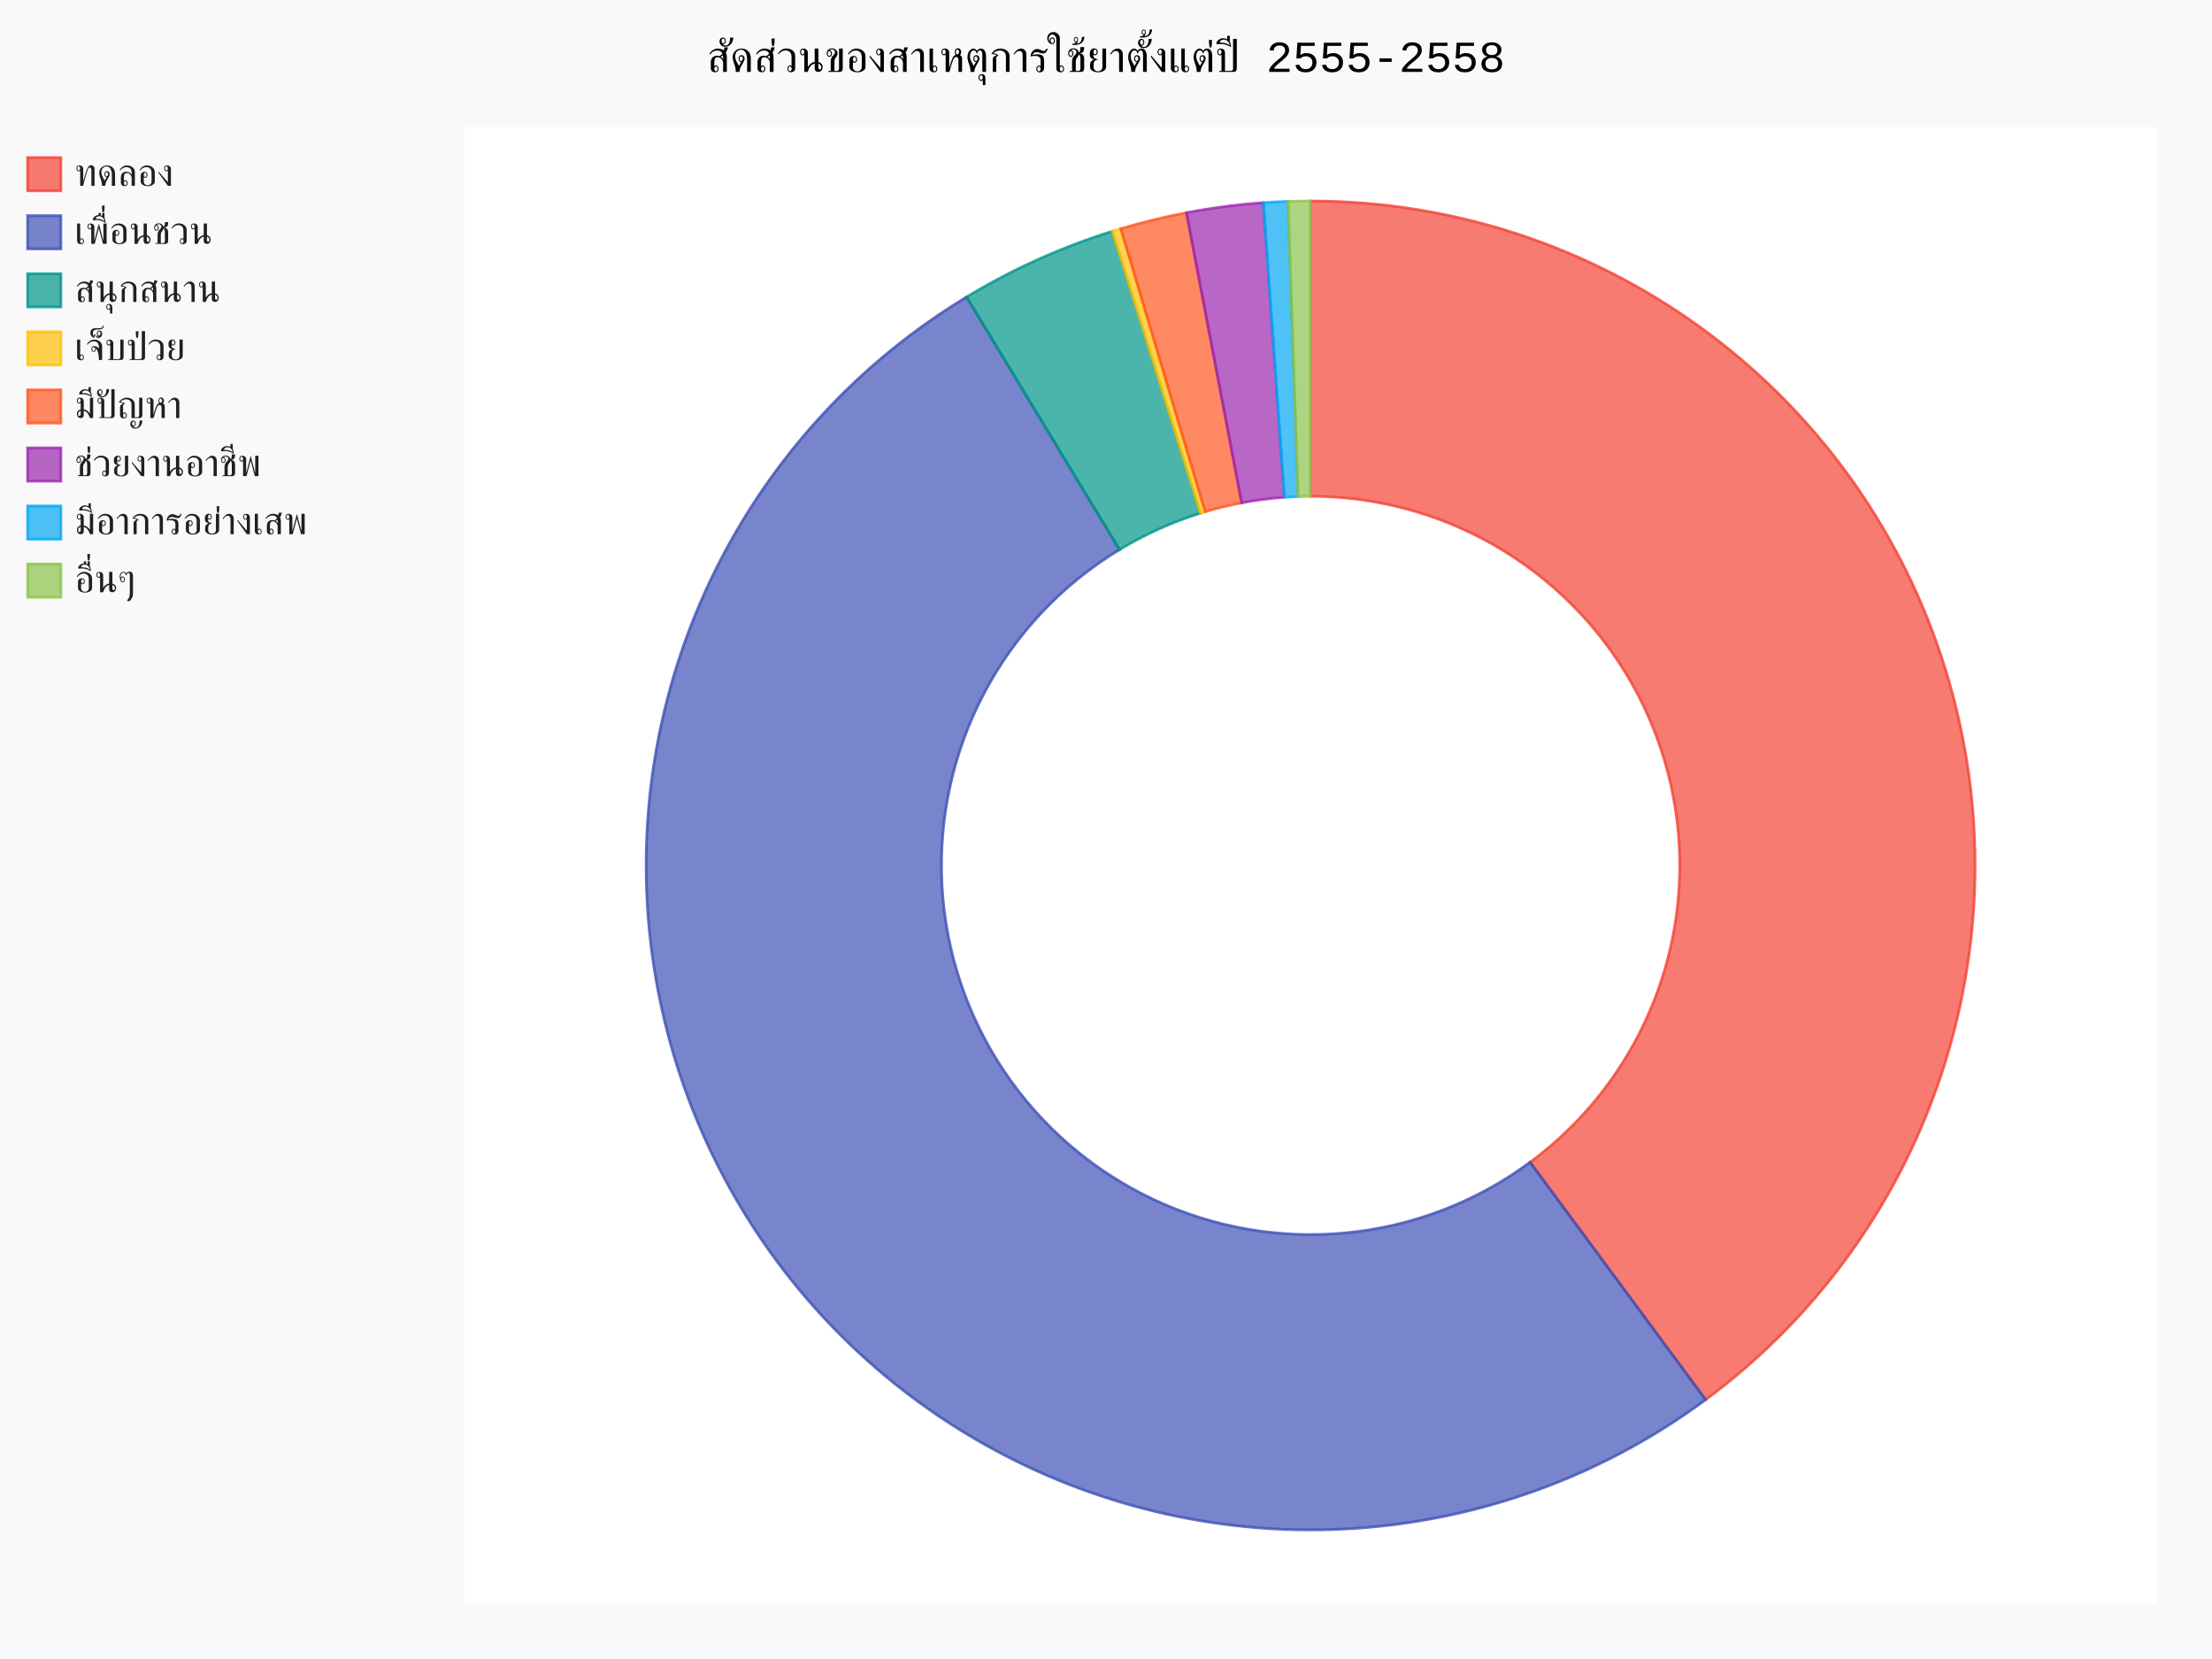
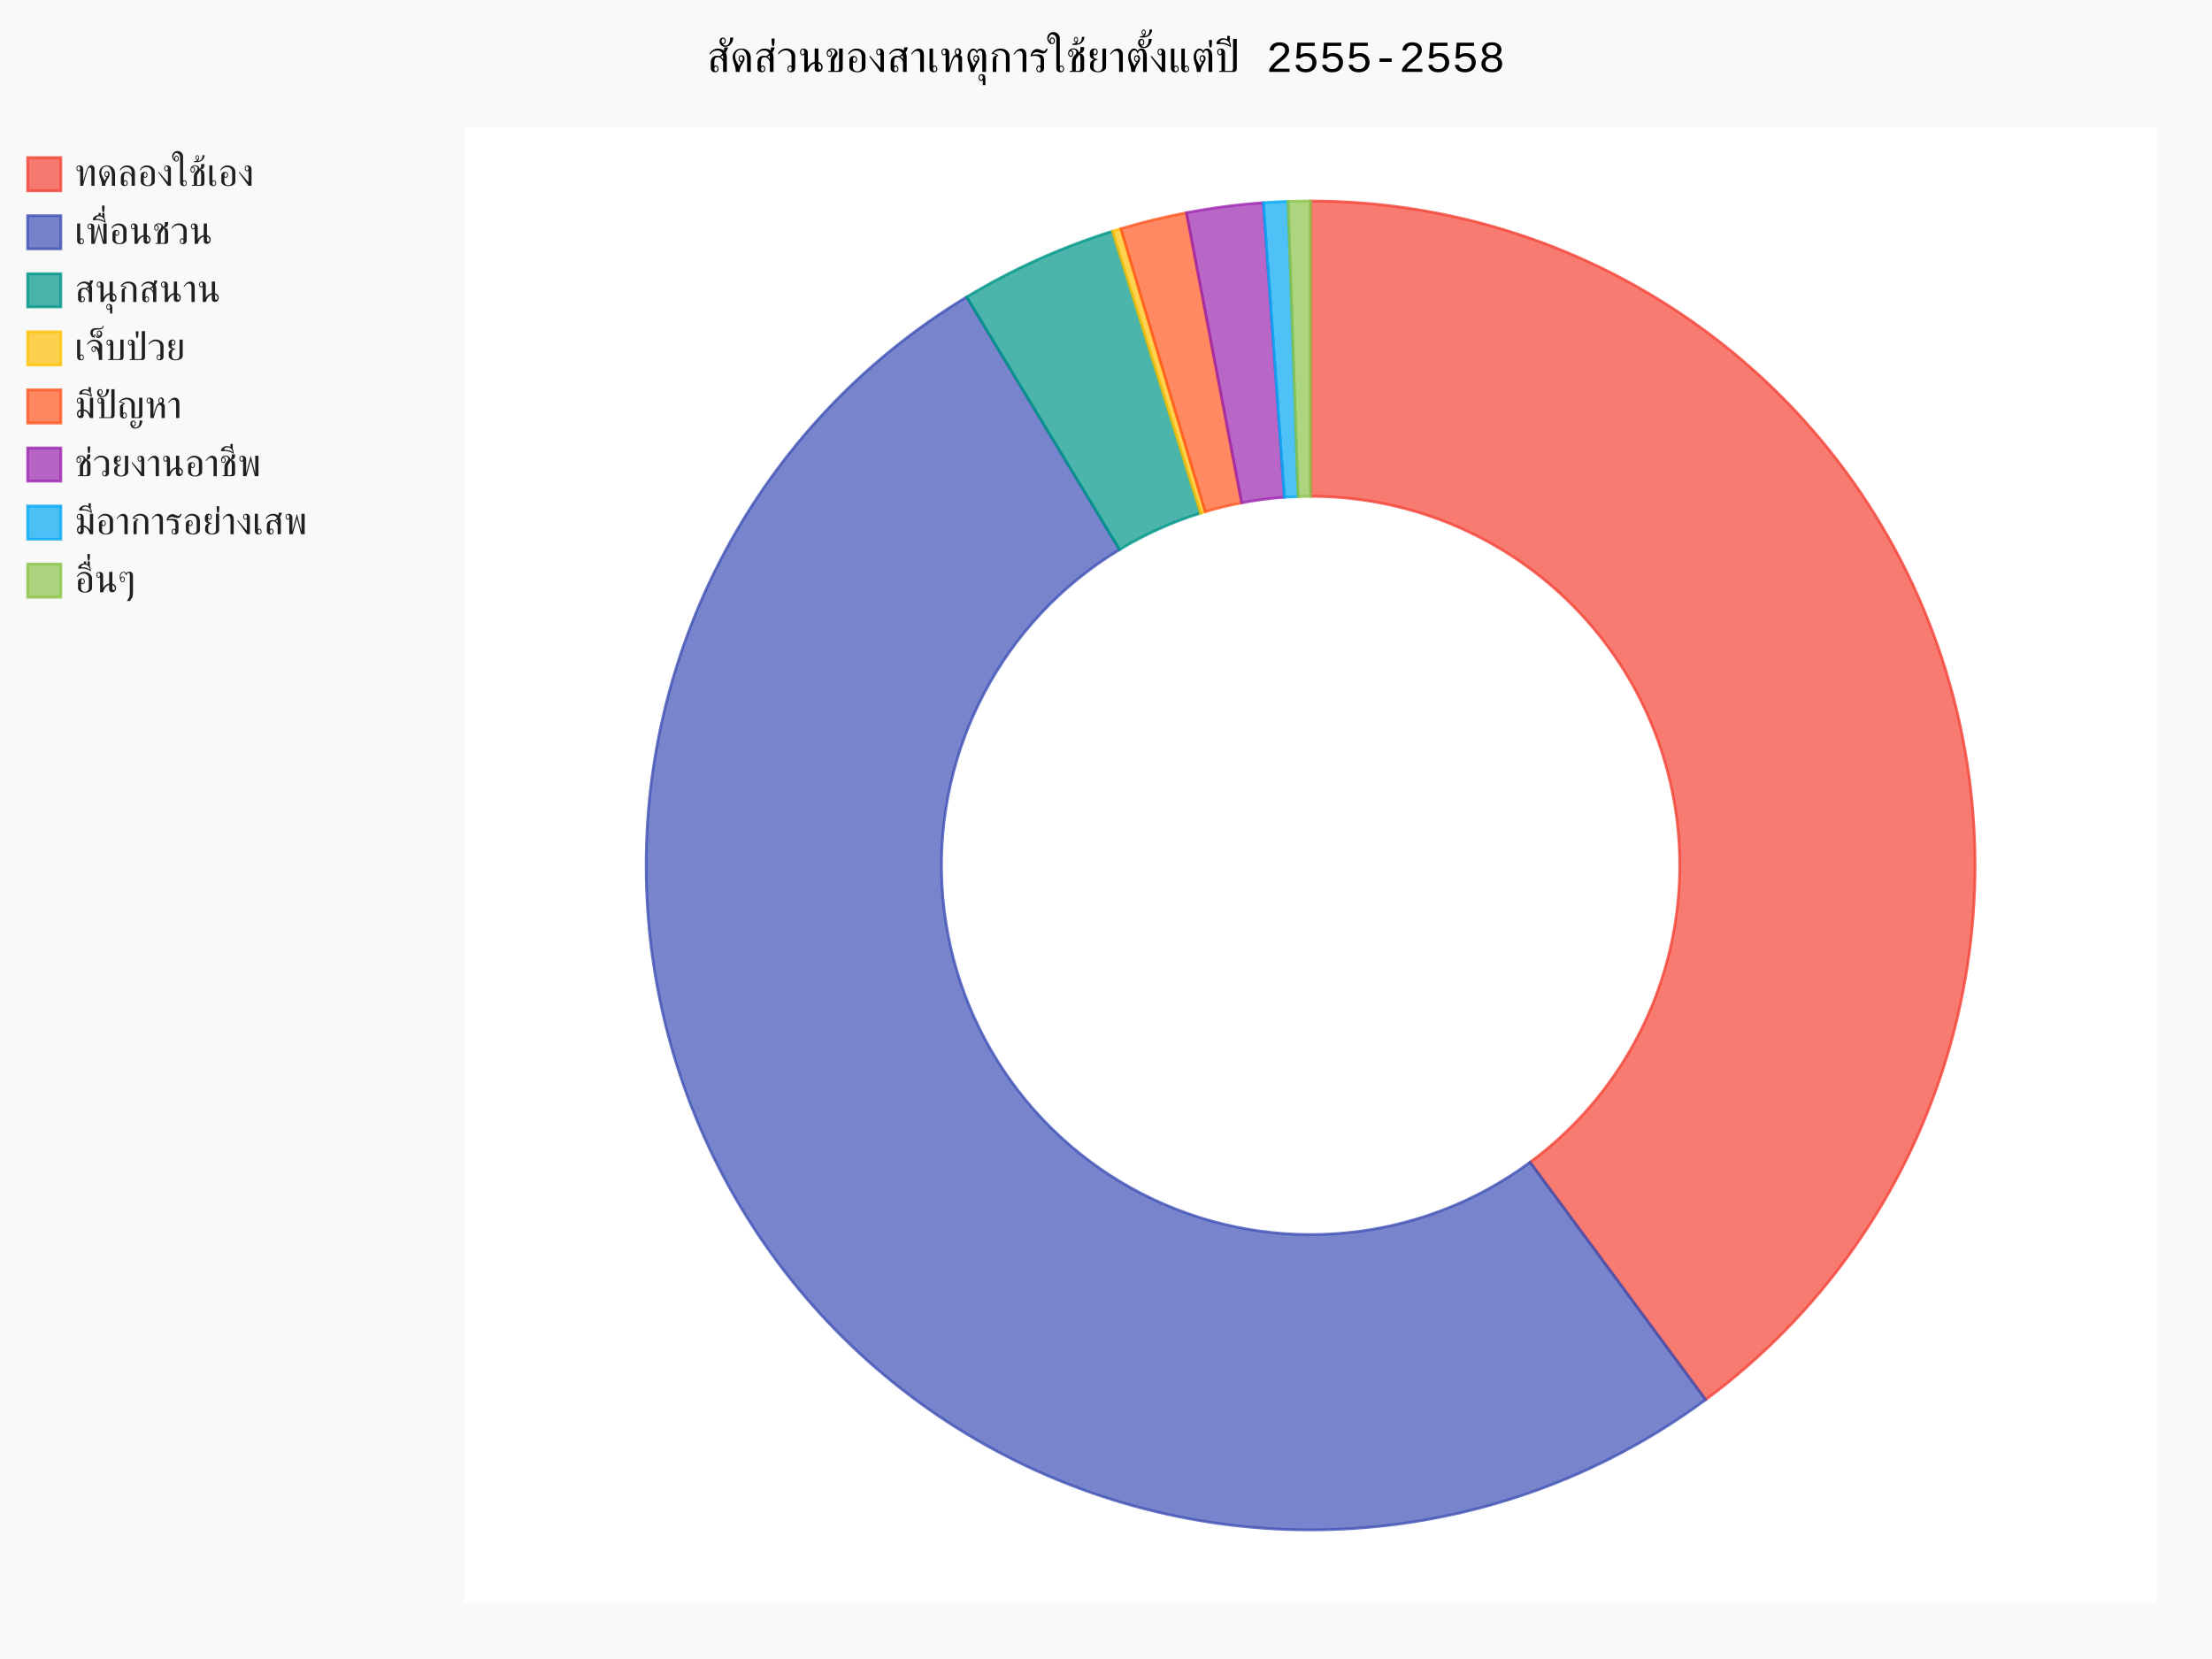
- <svg xmlns="http://www.w3.org/2000/svg" class="pygal-chart" id="chart-1cfb0e99-3139-4164-90ab-119acf016f18" viewBox="0 0 800 600">
+ <svg xmlns="http://www.w3.org/2000/svg" class="pygal-chart" id="chart-708e1cb1-8aa6-4825-b276-26149deffc5f" viewBox="0 0 800 600">
  <defs>
-     <style type="text/css">#chart-1cfb0e99-3139-4164-90ab-119acf016f18{-webkit-user-select:none;-webkit-font-smoothing:antialiased;font-family:Consolas,"Liberation Mono",Menlo,Courier,monospace}#chart-1cfb0e99-3139-4164-90ab-119acf016f18 .title{font-family:Consolas,"Liberation Mono",Menlo,Courier,monospace;font-size:16px}#chart-1cfb0e99-3139-4164-90ab-119acf016f18 .legends .legend text{font-family:Consolas,"Liberation Mono",Menlo,Courier,monospace;font-size:14px}#chart-1cfb0e99-3139-4164-90ab-119acf016f18 .axis text{font-family:Consolas,"Liberation Mono",Menlo,Courier,monospace;font-size:10px}#chart-1cfb0e99-3139-4164-90ab-119acf016f18 .axis text.major{font-family:Consolas,"Liberation Mono",Menlo,Courier,monospace;font-size:10px}#chart-1cfb0e99-3139-4164-90ab-119acf016f18 .text-overlay text.value{font-family:Consolas,"Liberation Mono",Menlo,Courier,monospace;font-size:16px}#chart-1cfb0e99-3139-4164-90ab-119acf016f18 .text-overlay text.label{font-family:Consolas,"Liberation Mono",Menlo,Courier,monospace;font-size:10px}#chart-1cfb0e99-3139-4164-90ab-119acf016f18 .tooltip{font-family:Consolas,"Liberation Mono",Menlo,Courier,monospace;font-size:14px}#chart-1cfb0e99-3139-4164-90ab-119acf016f18 text.no_data{font-family:Consolas,"Liberation Mono",Menlo,Courier,monospace;font-size:64px}
- #chart-1cfb0e99-3139-4164-90ab-119acf016f18{background-color:rgba(249,249,249,1)}#chart-1cfb0e99-3139-4164-90ab-119acf016f18 path,#chart-1cfb0e99-3139-4164-90ab-119acf016f18 line,#chart-1cfb0e99-3139-4164-90ab-119acf016f18 rect,#chart-1cfb0e99-3139-4164-90ab-119acf016f18 circle{-webkit-transition:150ms;-moz-transition:150ms;transition:150ms}#chart-1cfb0e99-3139-4164-90ab-119acf016f18 .graph &gt; .background{fill:rgba(249,249,249,1)}#chart-1cfb0e99-3139-4164-90ab-119acf016f18 .plot &gt; .background{fill:rgba(255,255,255,1)}#chart-1cfb0e99-3139-4164-90ab-119acf016f18 .graph{fill:rgba(0,0,0,.87)}#chart-1cfb0e99-3139-4164-90ab-119acf016f18 text.no_data{fill:rgba(0,0,0,1)}#chart-1cfb0e99-3139-4164-90ab-119acf016f18 .title{fill:rgba(0,0,0,1)}#chart-1cfb0e99-3139-4164-90ab-119acf016f18 .legends .legend text{fill:rgba(0,0,0,.87)}#chart-1cfb0e99-3139-4164-90ab-119acf016f18 .legends .legend:hover text{fill:rgba(0,0,0,1)}#chart-1cfb0e99-3139-4164-90ab-119acf016f18 .axis .line{stroke:rgba(0,0,0,1)}#chart-1cfb0e99-3139-4164-90ab-119acf016f18 .axis .guide.line{stroke:rgba(0,0,0,.54)}#chart-1cfb0e99-3139-4164-90ab-119acf016f18 .axis .major.line{stroke:rgba(0,0,0,.87)}#chart-1cfb0e99-3139-4164-90ab-119acf016f18 .axis text.major{fill:rgba(0,0,0,1)}#chart-1cfb0e99-3139-4164-90ab-119acf016f18 .axis.y .guides:hover .guide.line,#chart-1cfb0e99-3139-4164-90ab-119acf016f18 .line-graph .axis.x .guides:hover .guide.line,#chart-1cfb0e99-3139-4164-90ab-119acf016f18 .stackedline-graph .axis.x .guides:hover .guide.line,#chart-1cfb0e99-3139-4164-90ab-119acf016f18 .xy-graph .axis.x .guides:hover .guide.line{stroke:rgba(0,0,0,1)}#chart-1cfb0e99-3139-4164-90ab-119acf016f18 .axis .guides:hover text{fill:rgba(0,0,0,1)}#chart-1cfb0e99-3139-4164-90ab-119acf016f18 .reactive{fill-opacity:.7;stroke-opacity:.8}#chart-1cfb0e99-3139-4164-90ab-119acf016f18 .ci{stroke:rgba(0,0,0,.87)}#chart-1cfb0e99-3139-4164-90ab-119acf016f18 .reactive.active,#chart-1cfb0e99-3139-4164-90ab-119acf016f18 .active .reactive{fill-opacity:.8;stroke-opacity:.9;stroke-width:4}#chart-1cfb0e99-3139-4164-90ab-119acf016f18 .ci .reactive.active{stroke-width:1.5}#chart-1cfb0e99-3139-4164-90ab-119acf016f18 .series text{fill:rgba(0,0,0,1)}#chart-1cfb0e99-3139-4164-90ab-119acf016f18 .tooltip rect{fill:rgba(255,255,255,1);stroke:rgba(0,0,0,1);-webkit-transition:opacity 150ms;-moz-transition:opacity 150ms;transition:opacity 150ms}#chart-1cfb0e99-3139-4164-90ab-119acf016f18 .tooltip .label{fill:rgba(0,0,0,.87)}#chart-1cfb0e99-3139-4164-90ab-119acf016f18 .tooltip .label{fill:rgba(0,0,0,.87)}#chart-1cfb0e99-3139-4164-90ab-119acf016f18 .tooltip .legend{font-size:.8em;fill:rgba(0,0,0,.54)}#chart-1cfb0e99-3139-4164-90ab-119acf016f18 .tooltip .x_label{font-size:.6em;fill:rgba(0,0,0,1)}#chart-1cfb0e99-3139-4164-90ab-119acf016f18 .tooltip .xlink{font-size:.5em;text-decoration:underline}#chart-1cfb0e99-3139-4164-90ab-119acf016f18 .tooltip .value{font-size:1.5em}#chart-1cfb0e99-3139-4164-90ab-119acf016f18 .bound{font-size:.5em}#chart-1cfb0e99-3139-4164-90ab-119acf016f18 .max-value{font-size:.75em;fill:rgba(0,0,0,.54)}#chart-1cfb0e99-3139-4164-90ab-119acf016f18 .map-element{fill:rgba(255,255,255,1);stroke:rgba(0,0,0,.54) !important}#chart-1cfb0e99-3139-4164-90ab-119acf016f18 .map-element .reactive{fill-opacity:inherit;stroke-opacity:inherit}#chart-1cfb0e99-3139-4164-90ab-119acf016f18 .color-0,#chart-1cfb0e99-3139-4164-90ab-119acf016f18 .color-0 a:visited{stroke:#F44336;fill:#F44336}#chart-1cfb0e99-3139-4164-90ab-119acf016f18 .color-1,#chart-1cfb0e99-3139-4164-90ab-119acf016f18 .color-1 a:visited{stroke:#3F51B5;fill:#3F51B5}#chart-1cfb0e99-3139-4164-90ab-119acf016f18 .color-2,#chart-1cfb0e99-3139-4164-90ab-119acf016f18 .color-2 a:visited{stroke:#009688;fill:#009688}#chart-1cfb0e99-3139-4164-90ab-119acf016f18 .color-3,#chart-1cfb0e99-3139-4164-90ab-119acf016f18 .color-3 a:visited{stroke:#FFC107;fill:#FFC107}#chart-1cfb0e99-3139-4164-90ab-119acf016f18 .color-4,#chart-1cfb0e99-3139-4164-90ab-119acf016f18 .color-4 a:visited{stroke:#FF5722;fill:#FF5722}#chart-1cfb0e99-3139-4164-90ab-119acf016f18 .color-5,#chart-1cfb0e99-3139-4164-90ab-119acf016f18 .color-5 a:visited{stroke:#9C27B0;fill:#9C27B0}#chart-1cfb0e99-3139-4164-90ab-119acf016f18 .color-6,#chart-1cfb0e99-3139-4164-90ab-119acf016f18 .color-6 a:visited{stroke:#03A9F4;fill:#03A9F4}#chart-1cfb0e99-3139-4164-90ab-119acf016f18 .color-7,#chart-1cfb0e99-3139-4164-90ab-119acf016f18 .color-7 a:visited{stroke:#8BC34A;fill:#8BC34A}#chart-1cfb0e99-3139-4164-90ab-119acf016f18 .text-overlay .color-0 text{fill:black}#chart-1cfb0e99-3139-4164-90ab-119acf016f18 .text-overlay .color-1 text{fill:black}#chart-1cfb0e99-3139-4164-90ab-119acf016f18 .text-overlay .color-2 text{fill:black}#chart-1cfb0e99-3139-4164-90ab-119acf016f18 .text-overlay .color-3 text{fill:black}#chart-1cfb0e99-3139-4164-90ab-119acf016f18 .text-overlay .color-4 text{fill:black}#chart-1cfb0e99-3139-4164-90ab-119acf016f18 .text-overlay .color-5 text{fill:black}#chart-1cfb0e99-3139-4164-90ab-119acf016f18 .text-overlay .color-6 text{fill:black}#chart-1cfb0e99-3139-4164-90ab-119acf016f18 .text-overlay .color-7 text{fill:black}
- #chart-1cfb0e99-3139-4164-90ab-119acf016f18 text.no_data{text-anchor:middle}#chart-1cfb0e99-3139-4164-90ab-119acf016f18 .guide.line{fill:none}#chart-1cfb0e99-3139-4164-90ab-119acf016f18 .centered{text-anchor:middle}#chart-1cfb0e99-3139-4164-90ab-119acf016f18 .title{text-anchor:middle}#chart-1cfb0e99-3139-4164-90ab-119acf016f18 .legends .legend text{fill-opacity:1}#chart-1cfb0e99-3139-4164-90ab-119acf016f18 .axis.x text{text-anchor:middle}#chart-1cfb0e99-3139-4164-90ab-119acf016f18 .axis.x:not(.web) text[transform]{text-anchor:start}#chart-1cfb0e99-3139-4164-90ab-119acf016f18 .axis.x:not(.web) text[transform].backwards{text-anchor:end}#chart-1cfb0e99-3139-4164-90ab-119acf016f18 .axis.y text{text-anchor:end}#chart-1cfb0e99-3139-4164-90ab-119acf016f18 .axis.y text[transform].backwards{text-anchor:start}#chart-1cfb0e99-3139-4164-90ab-119acf016f18 .axis.y2 text{text-anchor:start}#chart-1cfb0e99-3139-4164-90ab-119acf016f18 .axis.y2 text[transform].backwards{text-anchor:end}#chart-1cfb0e99-3139-4164-90ab-119acf016f18 .axis .guide.line{stroke-dasharray:4,4}#chart-1cfb0e99-3139-4164-90ab-119acf016f18 .axis .major.guide.line{stroke-dasharray:6,6}#chart-1cfb0e99-3139-4164-90ab-119acf016f18 .horizontal .axis.y .guide.line,#chart-1cfb0e99-3139-4164-90ab-119acf016f18 .horizontal .axis.y2 .guide.line,#chart-1cfb0e99-3139-4164-90ab-119acf016f18 .vertical .axis.x .guide.line{opacity:0}#chart-1cfb0e99-3139-4164-90ab-119acf016f18 .horizontal .axis.always_show .guide.line,#chart-1cfb0e99-3139-4164-90ab-119acf016f18 .vertical .axis.always_show .guide.line{opacity:1 !important}#chart-1cfb0e99-3139-4164-90ab-119acf016f18 .axis.y .guides:hover .guide.line,#chart-1cfb0e99-3139-4164-90ab-119acf016f18 .axis.y2 .guides:hover .guide.line,#chart-1cfb0e99-3139-4164-90ab-119acf016f18 .axis.x .guides:hover .guide.line{opacity:1}#chart-1cfb0e99-3139-4164-90ab-119acf016f18 .axis .guides:hover text{opacity:1}#chart-1cfb0e99-3139-4164-90ab-119acf016f18 .nofill{fill:none}#chart-1cfb0e99-3139-4164-90ab-119acf016f18 .subtle-fill{fill-opacity:.2}#chart-1cfb0e99-3139-4164-90ab-119acf016f18 .dot{stroke-width:1px;fill-opacity:1}#chart-1cfb0e99-3139-4164-90ab-119acf016f18 .dot.active{stroke-width:5px}#chart-1cfb0e99-3139-4164-90ab-119acf016f18 .dot.negative{fill:transparent}#chart-1cfb0e99-3139-4164-90ab-119acf016f18 text,#chart-1cfb0e99-3139-4164-90ab-119acf016f18 tspan{stroke:none !important}#chart-1cfb0e99-3139-4164-90ab-119acf016f18 .series text.active{opacity:1}#chart-1cfb0e99-3139-4164-90ab-119acf016f18 .tooltip rect{fill-opacity:.95;stroke-width:.5}#chart-1cfb0e99-3139-4164-90ab-119acf016f18 .tooltip text{fill-opacity:1}#chart-1cfb0e99-3139-4164-90ab-119acf016f18 .showable{visibility:hidden}#chart-1cfb0e99-3139-4164-90ab-119acf016f18 .showable.shown{visibility:visible}#chart-1cfb0e99-3139-4164-90ab-119acf016f18 .gauge-background{fill:rgba(229,229,229,1);stroke:none}#chart-1cfb0e99-3139-4164-90ab-119acf016f18 .bg-lines{stroke:rgba(249,249,249,1);stroke-width:2px}</style>
+     <style type="text/css">#chart-708e1cb1-8aa6-4825-b276-26149deffc5f{-webkit-user-select:none;-webkit-font-smoothing:antialiased;font-family:Consolas,"Liberation Mono",Menlo,Courier,monospace}#chart-708e1cb1-8aa6-4825-b276-26149deffc5f .title{font-family:Consolas,"Liberation Mono",Menlo,Courier,monospace;font-size:16px}#chart-708e1cb1-8aa6-4825-b276-26149deffc5f .legends .legend text{font-family:Consolas,"Liberation Mono",Menlo,Courier,monospace;font-size:14px}#chart-708e1cb1-8aa6-4825-b276-26149deffc5f .axis text{font-family:Consolas,"Liberation Mono",Menlo,Courier,monospace;font-size:10px}#chart-708e1cb1-8aa6-4825-b276-26149deffc5f .axis text.major{font-family:Consolas,"Liberation Mono",Menlo,Courier,monospace;font-size:10px}#chart-708e1cb1-8aa6-4825-b276-26149deffc5f .text-overlay text.value{font-family:Consolas,"Liberation Mono",Menlo,Courier,monospace;font-size:16px}#chart-708e1cb1-8aa6-4825-b276-26149deffc5f .text-overlay text.label{font-family:Consolas,"Liberation Mono",Menlo,Courier,monospace;font-size:10px}#chart-708e1cb1-8aa6-4825-b276-26149deffc5f .tooltip{font-family:Consolas,"Liberation Mono",Menlo,Courier,monospace;font-size:14px}#chart-708e1cb1-8aa6-4825-b276-26149deffc5f text.no_data{font-family:Consolas,"Liberation Mono",Menlo,Courier,monospace;font-size:64px}
+ #chart-708e1cb1-8aa6-4825-b276-26149deffc5f{background-color:rgba(249,249,249,1)}#chart-708e1cb1-8aa6-4825-b276-26149deffc5f path,#chart-708e1cb1-8aa6-4825-b276-26149deffc5f line,#chart-708e1cb1-8aa6-4825-b276-26149deffc5f rect,#chart-708e1cb1-8aa6-4825-b276-26149deffc5f circle{-webkit-transition:150ms;-moz-transition:150ms;transition:150ms}#chart-708e1cb1-8aa6-4825-b276-26149deffc5f .graph &gt; .background{fill:rgba(249,249,249,1)}#chart-708e1cb1-8aa6-4825-b276-26149deffc5f .plot &gt; .background{fill:rgba(255,255,255,1)}#chart-708e1cb1-8aa6-4825-b276-26149deffc5f .graph{fill:rgba(0,0,0,.87)}#chart-708e1cb1-8aa6-4825-b276-26149deffc5f text.no_data{fill:rgba(0,0,0,1)}#chart-708e1cb1-8aa6-4825-b276-26149deffc5f .title{fill:rgba(0,0,0,1)}#chart-708e1cb1-8aa6-4825-b276-26149deffc5f .legends .legend text{fill:rgba(0,0,0,.87)}#chart-708e1cb1-8aa6-4825-b276-26149deffc5f .legends .legend:hover text{fill:rgba(0,0,0,1)}#chart-708e1cb1-8aa6-4825-b276-26149deffc5f .axis .line{stroke:rgba(0,0,0,1)}#chart-708e1cb1-8aa6-4825-b276-26149deffc5f .axis .guide.line{stroke:rgba(0,0,0,.54)}#chart-708e1cb1-8aa6-4825-b276-26149deffc5f .axis .major.line{stroke:rgba(0,0,0,.87)}#chart-708e1cb1-8aa6-4825-b276-26149deffc5f .axis text.major{fill:rgba(0,0,0,1)}#chart-708e1cb1-8aa6-4825-b276-26149deffc5f .axis.y .guides:hover .guide.line,#chart-708e1cb1-8aa6-4825-b276-26149deffc5f .line-graph .axis.x .guides:hover .guide.line,#chart-708e1cb1-8aa6-4825-b276-26149deffc5f .stackedline-graph .axis.x .guides:hover .guide.line,#chart-708e1cb1-8aa6-4825-b276-26149deffc5f .xy-graph .axis.x .guides:hover .guide.line{stroke:rgba(0,0,0,1)}#chart-708e1cb1-8aa6-4825-b276-26149deffc5f .axis .guides:hover text{fill:rgba(0,0,0,1)}#chart-708e1cb1-8aa6-4825-b276-26149deffc5f .reactive{fill-opacity:.7;stroke-opacity:.8}#chart-708e1cb1-8aa6-4825-b276-26149deffc5f .ci{stroke:rgba(0,0,0,.87)}#chart-708e1cb1-8aa6-4825-b276-26149deffc5f .reactive.active,#chart-708e1cb1-8aa6-4825-b276-26149deffc5f .active .reactive{fill-opacity:.8;stroke-opacity:.9;stroke-width:4}#chart-708e1cb1-8aa6-4825-b276-26149deffc5f .ci .reactive.active{stroke-width:1.5}#chart-708e1cb1-8aa6-4825-b276-26149deffc5f .series text{fill:rgba(0,0,0,1)}#chart-708e1cb1-8aa6-4825-b276-26149deffc5f .tooltip rect{fill:rgba(255,255,255,1);stroke:rgba(0,0,0,1);-webkit-transition:opacity 150ms;-moz-transition:opacity 150ms;transition:opacity 150ms}#chart-708e1cb1-8aa6-4825-b276-26149deffc5f .tooltip .label{fill:rgba(0,0,0,.87)}#chart-708e1cb1-8aa6-4825-b276-26149deffc5f .tooltip .label{fill:rgba(0,0,0,.87)}#chart-708e1cb1-8aa6-4825-b276-26149deffc5f .tooltip .legend{font-size:.8em;fill:rgba(0,0,0,.54)}#chart-708e1cb1-8aa6-4825-b276-26149deffc5f .tooltip .x_label{font-size:.6em;fill:rgba(0,0,0,1)}#chart-708e1cb1-8aa6-4825-b276-26149deffc5f .tooltip .xlink{font-size:.5em;text-decoration:underline}#chart-708e1cb1-8aa6-4825-b276-26149deffc5f .tooltip .value{font-size:1.5em}#chart-708e1cb1-8aa6-4825-b276-26149deffc5f .bound{font-size:.5em}#chart-708e1cb1-8aa6-4825-b276-26149deffc5f .max-value{font-size:.75em;fill:rgba(0,0,0,.54)}#chart-708e1cb1-8aa6-4825-b276-26149deffc5f .map-element{fill:rgba(255,255,255,1);stroke:rgba(0,0,0,.54) !important}#chart-708e1cb1-8aa6-4825-b276-26149deffc5f .map-element .reactive{fill-opacity:inherit;stroke-opacity:inherit}#chart-708e1cb1-8aa6-4825-b276-26149deffc5f .color-0,#chart-708e1cb1-8aa6-4825-b276-26149deffc5f .color-0 a:visited{stroke:#F44336;fill:#F44336}#chart-708e1cb1-8aa6-4825-b276-26149deffc5f .color-1,#chart-708e1cb1-8aa6-4825-b276-26149deffc5f .color-1 a:visited{stroke:#3F51B5;fill:#3F51B5}#chart-708e1cb1-8aa6-4825-b276-26149deffc5f .color-2,#chart-708e1cb1-8aa6-4825-b276-26149deffc5f .color-2 a:visited{stroke:#009688;fill:#009688}#chart-708e1cb1-8aa6-4825-b276-26149deffc5f .color-3,#chart-708e1cb1-8aa6-4825-b276-26149deffc5f .color-3 a:visited{stroke:#FFC107;fill:#FFC107}#chart-708e1cb1-8aa6-4825-b276-26149deffc5f .color-4,#chart-708e1cb1-8aa6-4825-b276-26149deffc5f .color-4 a:visited{stroke:#FF5722;fill:#FF5722}#chart-708e1cb1-8aa6-4825-b276-26149deffc5f .color-5,#chart-708e1cb1-8aa6-4825-b276-26149deffc5f .color-5 a:visited{stroke:#9C27B0;fill:#9C27B0}#chart-708e1cb1-8aa6-4825-b276-26149deffc5f .color-6,#chart-708e1cb1-8aa6-4825-b276-26149deffc5f .color-6 a:visited{stroke:#03A9F4;fill:#03A9F4}#chart-708e1cb1-8aa6-4825-b276-26149deffc5f .color-7,#chart-708e1cb1-8aa6-4825-b276-26149deffc5f .color-7 a:visited{stroke:#8BC34A;fill:#8BC34A}#chart-708e1cb1-8aa6-4825-b276-26149deffc5f .text-overlay .color-0 text{fill:black}#chart-708e1cb1-8aa6-4825-b276-26149deffc5f .text-overlay .color-1 text{fill:black}#chart-708e1cb1-8aa6-4825-b276-26149deffc5f .text-overlay .color-2 text{fill:black}#chart-708e1cb1-8aa6-4825-b276-26149deffc5f .text-overlay .color-3 text{fill:black}#chart-708e1cb1-8aa6-4825-b276-26149deffc5f .text-overlay .color-4 text{fill:black}#chart-708e1cb1-8aa6-4825-b276-26149deffc5f .text-overlay .color-5 text{fill:black}#chart-708e1cb1-8aa6-4825-b276-26149deffc5f .text-overlay .color-6 text{fill:black}#chart-708e1cb1-8aa6-4825-b276-26149deffc5f .text-overlay .color-7 text{fill:black}
+ #chart-708e1cb1-8aa6-4825-b276-26149deffc5f text.no_data{text-anchor:middle}#chart-708e1cb1-8aa6-4825-b276-26149deffc5f .guide.line{fill:none}#chart-708e1cb1-8aa6-4825-b276-26149deffc5f .centered{text-anchor:middle}#chart-708e1cb1-8aa6-4825-b276-26149deffc5f .title{text-anchor:middle}#chart-708e1cb1-8aa6-4825-b276-26149deffc5f .legends .legend text{fill-opacity:1}#chart-708e1cb1-8aa6-4825-b276-26149deffc5f .axis.x text{text-anchor:middle}#chart-708e1cb1-8aa6-4825-b276-26149deffc5f .axis.x:not(.web) text[transform]{text-anchor:start}#chart-708e1cb1-8aa6-4825-b276-26149deffc5f .axis.x:not(.web) text[transform].backwards{text-anchor:end}#chart-708e1cb1-8aa6-4825-b276-26149deffc5f .axis.y text{text-anchor:end}#chart-708e1cb1-8aa6-4825-b276-26149deffc5f .axis.y text[transform].backwards{text-anchor:start}#chart-708e1cb1-8aa6-4825-b276-26149deffc5f .axis.y2 text{text-anchor:start}#chart-708e1cb1-8aa6-4825-b276-26149deffc5f .axis.y2 text[transform].backwards{text-anchor:end}#chart-708e1cb1-8aa6-4825-b276-26149deffc5f .axis .guide.line{stroke-dasharray:4,4}#chart-708e1cb1-8aa6-4825-b276-26149deffc5f .axis .major.guide.line{stroke-dasharray:6,6}#chart-708e1cb1-8aa6-4825-b276-26149deffc5f .horizontal .axis.y .guide.line,#chart-708e1cb1-8aa6-4825-b276-26149deffc5f .horizontal .axis.y2 .guide.line,#chart-708e1cb1-8aa6-4825-b276-26149deffc5f .vertical .axis.x .guide.line{opacity:0}#chart-708e1cb1-8aa6-4825-b276-26149deffc5f .horizontal .axis.always_show .guide.line,#chart-708e1cb1-8aa6-4825-b276-26149deffc5f .vertical .axis.always_show .guide.line{opacity:1 !important}#chart-708e1cb1-8aa6-4825-b276-26149deffc5f .axis.y .guides:hover .guide.line,#chart-708e1cb1-8aa6-4825-b276-26149deffc5f .axis.y2 .guides:hover .guide.line,#chart-708e1cb1-8aa6-4825-b276-26149deffc5f .axis.x .guides:hover .guide.line{opacity:1}#chart-708e1cb1-8aa6-4825-b276-26149deffc5f .axis .guides:hover text{opacity:1}#chart-708e1cb1-8aa6-4825-b276-26149deffc5f .nofill{fill:none}#chart-708e1cb1-8aa6-4825-b276-26149deffc5f .subtle-fill{fill-opacity:.2}#chart-708e1cb1-8aa6-4825-b276-26149deffc5f .dot{stroke-width:1px;fill-opacity:1}#chart-708e1cb1-8aa6-4825-b276-26149deffc5f .dot.active{stroke-width:5px}#chart-708e1cb1-8aa6-4825-b276-26149deffc5f .dot.negative{fill:transparent}#chart-708e1cb1-8aa6-4825-b276-26149deffc5f text,#chart-708e1cb1-8aa6-4825-b276-26149deffc5f tspan{stroke:none !important}#chart-708e1cb1-8aa6-4825-b276-26149deffc5f .series text.active{opacity:1}#chart-708e1cb1-8aa6-4825-b276-26149deffc5f .tooltip rect{fill-opacity:.95;stroke-width:.5}#chart-708e1cb1-8aa6-4825-b276-26149deffc5f .tooltip text{fill-opacity:1}#chart-708e1cb1-8aa6-4825-b276-26149deffc5f .showable{visibility:hidden}#chart-708e1cb1-8aa6-4825-b276-26149deffc5f .showable.shown{visibility:visible}#chart-708e1cb1-8aa6-4825-b276-26149deffc5f .gauge-background{fill:rgba(229,229,229,1);stroke:none}#chart-708e1cb1-8aa6-4825-b276-26149deffc5f .bg-lines{stroke:rgba(249,249,249,1);stroke-width:2px}</style>
  </defs>
  <g class="graph pie-graph vertical">
    <rect class="background" height="600" width="800" x="0" y="0" />
    <g class="plot" transform="translate(168, 46)">
      <rect class="background" height="534" width="612.0" x="0" y="0" />
      <g class="series serie-0 color-0">
        <g class="slices">
          <g class="slice">
            <path class="slice reactive tooltip-trigger" d="M306 26.7 A240.3 240.3 0 0 1 448.878 460.209 L385.377 374.338 A133.5 133.5 0 0 0 306 133.5 z" />
          </g>
        </g>
      </g>
      <g class="series serie-1 color-1">
        <g class="slices">
          <g class="slice">
            <path class="slice reactive tooltip-trigger" d="M448.878 460.209 A240.3 240.3 0 1 1 181.591 61.412 L236.884 152.784 A133.5 133.5 0 1 0 385.377 374.338 z" />
          </g>
        </g>
      </g>
      <g class="series serie-2 color-2">
        <g class="slices">
          <g class="slice">
            <path class="slice reactive tooltip-trigger" d="M181.591 61.412 A240.3 240.3 0 0 1 234.326 37.638 L266.181 139.577 A133.5 133.5 0 0 0 236.884 152.784 z" />
          </g>
        </g>
      </g>
      <g class="series serie-3 color-3">
        <g class="slices">
          <g class="slice">
            <path class="slice reactive tooltip-trigger" d="M234.326 37.638 A240.3 240.3 0 0 1 237.365 36.71 L267.869 139.061 A133.5 133.5 0 0 0 266.181 139.577 z" />
          </g>
        </g>
      </g>
      <g class="series serie-4 color-4">
        <g class="slices">
          <g class="slice">
            <path class="slice reactive tooltip-trigger" d="M237.365 36.71 A240.3 240.3 0 0 1 261.087 30.934 L281.049 135.852 A133.5 133.5 0 0 0 267.869 139.061 z" />
          </g>
        </g>
      </g>
      <g class="series serie-5 color-5">
        <g class="slices">
          <g class="slice">
            <path class="slice reactive tooltip-trigger" d="M261.087 30.934 A240.3 240.3 0 0 1 288.886 27.31 L296.492 133.839 A133.5 133.5 0 0 0 281.049 135.852 z" />
          </g>
        </g>
      </g>
      <g class="series serie-6 color-6">
        <g class="slices">
          <g class="slice">
            <path class="slice reactive tooltip-trigger" d="M288.886 27.31 A240.3 240.3 0 0 1 297.81 26.84 L301.45 133.578 A133.5 133.5 0 0 0 296.492 133.839 z" />
          </g>
        </g>
      </g>
      <g class="series serie-7 color-7">
        <g class="slices">
          <g class="slice">
            <path class="slice reactive tooltip-trigger" d="M297.81 26.84 A240.3 240.3 0 0 1 306 26.7 L306 133.5 A133.5 133.5 0 0 0 301.45 133.578 z" />
          </g>
        </g>
      </g>
    </g>
    <g class="titles">
      <text class="title plot_title" x="400.0" y="26">สัดส่วนของสาเหตุการใช้ยาตั้งแต่ปี 2555-2558</text>
    </g>
    <g class="plot overlay" transform="translate(168, 46)">
      <g class="series serie-0 color-0" />
      <g class="series serie-1 color-1" />
      <g class="series serie-2 color-2" />
      <g class="series serie-3 color-3" />
      <g class="series serie-4 color-4" />
      <g class="series serie-5 color-5" />
      <g class="series serie-6 color-6" />
      <g class="series serie-7 color-7" />
    </g>
    <g class="plot text-overlay" transform="translate(168, 46)">
      <g class="series serie-0 color-0" />
      <g class="series serie-1 color-1" />
      <g class="series serie-2 color-2" />
      <g class="series serie-3 color-3" />
      <g class="series serie-4 color-4" />
      <g class="series serie-5 color-5" />
      <g class="series serie-6 color-6" />
      <g class="series serie-7 color-7" />
    </g>
    <g class="plot tooltip-overlay" transform="translate(168, 46)">
      <g class="tooltip" style="opacity: 0" transform="translate(0 0)">
        <rect class="tooltip-box" height="0" rx="0" ry="0" width="0" />
        <g class="text" />
      </g>
    </g>
    <g class="legends" transform="translate(10, 56)">
      <g class="legend reactive activate-serie" id="activate-serie-0">
        <rect class="color-0 reactive" height="12" width="12" x="0.0" y="1.0" />
-         <text x="17.0" y="11.2">ทดลอง</text>
+         <text x="17.0" y="11.2">ทดลองใช้เอง</text>
      </g>
      <g class="legend reactive activate-serie" id="activate-serie-1">
        <rect class="color-1 reactive" height="12" width="12" x="0.0" y="22.0" />
        <text x="17.0" y="32.2">เพื่อนชวน</text>
      </g>
      <g class="legend reactive activate-serie" id="activate-serie-2">
        <rect class="color-2 reactive" height="12" width="12" x="0.0" y="43.0" />
        <text x="17.0" y="53.2">สนุกสนาน</text>
      </g>
      <g class="legend reactive activate-serie" id="activate-serie-3">
        <rect class="color-3 reactive" height="12" width="12" x="0.0" y="64.0" />
        <text x="17.0" y="74.2">เจ็บป่วย</text>
      </g>
      <g class="legend reactive activate-serie" id="activate-serie-4">
        <rect class="color-4 reactive" height="12" width="12" x="0.0" y="85.0" />
        <text x="17.0" y="95.2">มีปัญหา</text>
      </g>
      <g class="legend reactive activate-serie" id="activate-serie-5">
        <rect class="color-5 reactive" height="12" width="12" x="0.0" y="106.0" />
        <text x="17.0" y="116.2">ช่วยงานอาชีพ</text>
      </g>
      <g class="legend reactive activate-serie" id="activate-serie-6">
        <rect class="color-6 reactive" height="12" width="12" x="0.0" y="127.0" />
        <text x="17.0" y="137.2">มีอาการอย่างเสพ</text>
      </g>
      <g class="legend reactive activate-serie" id="activate-serie-7">
        <rect class="color-7 reactive" height="12" width="12" x="0.0" y="148.0" />
        <text x="17.0" y="158.2">อื่นๆ</text>
      </g>
    </g>
    <g class="legends" transform="translate(790, 56)" />
  </g>
</svg>
